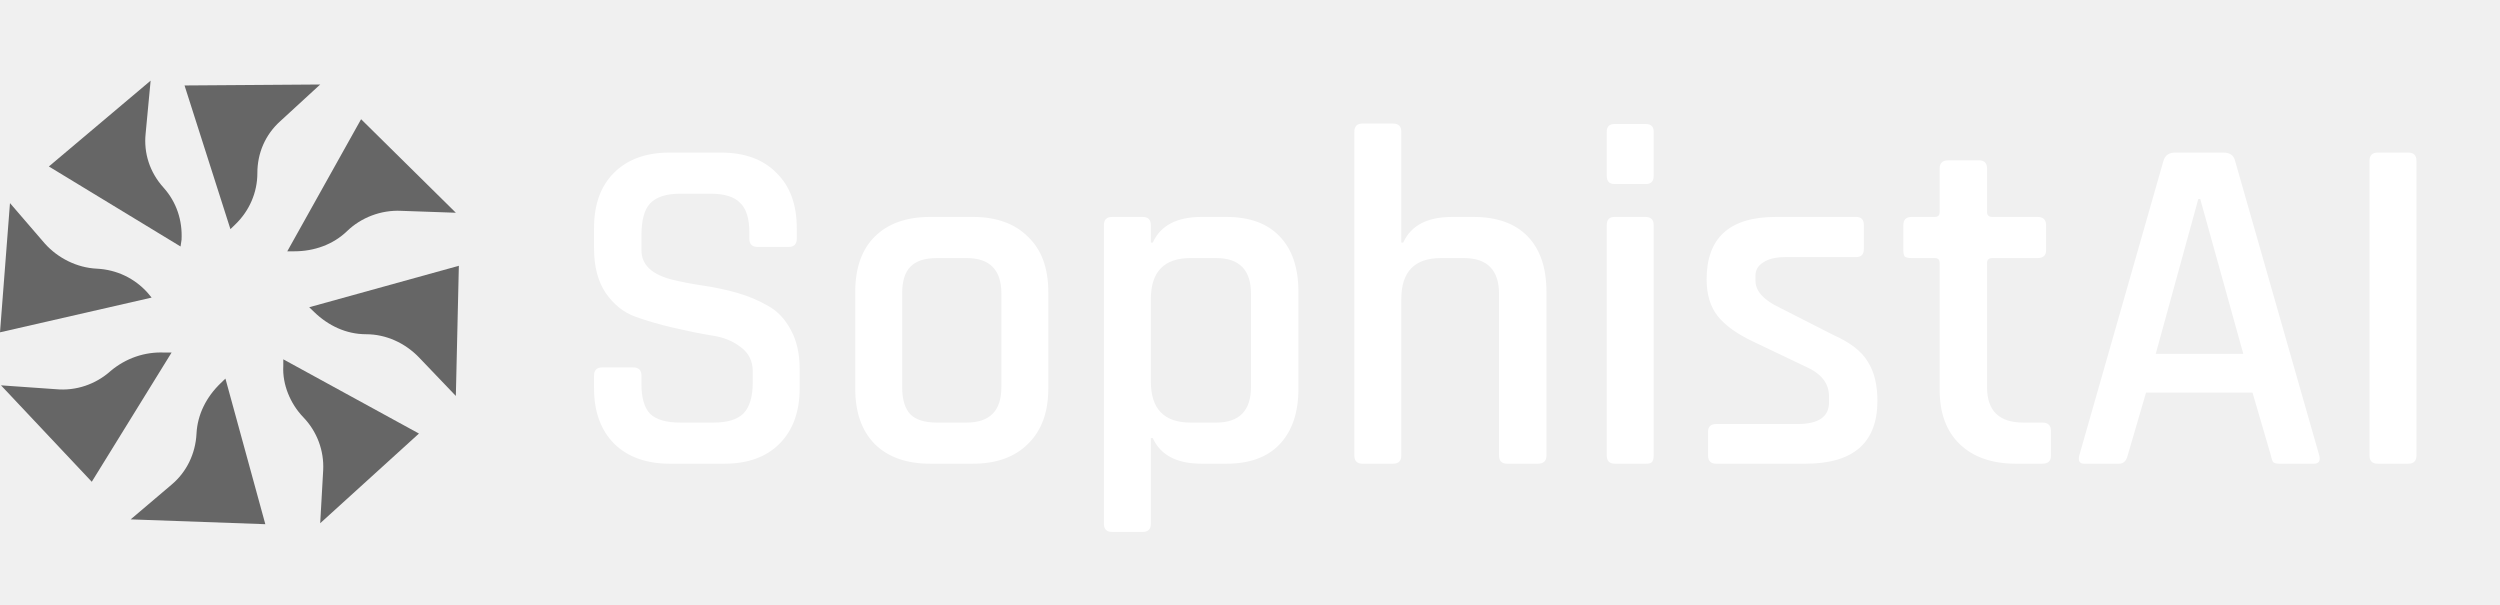
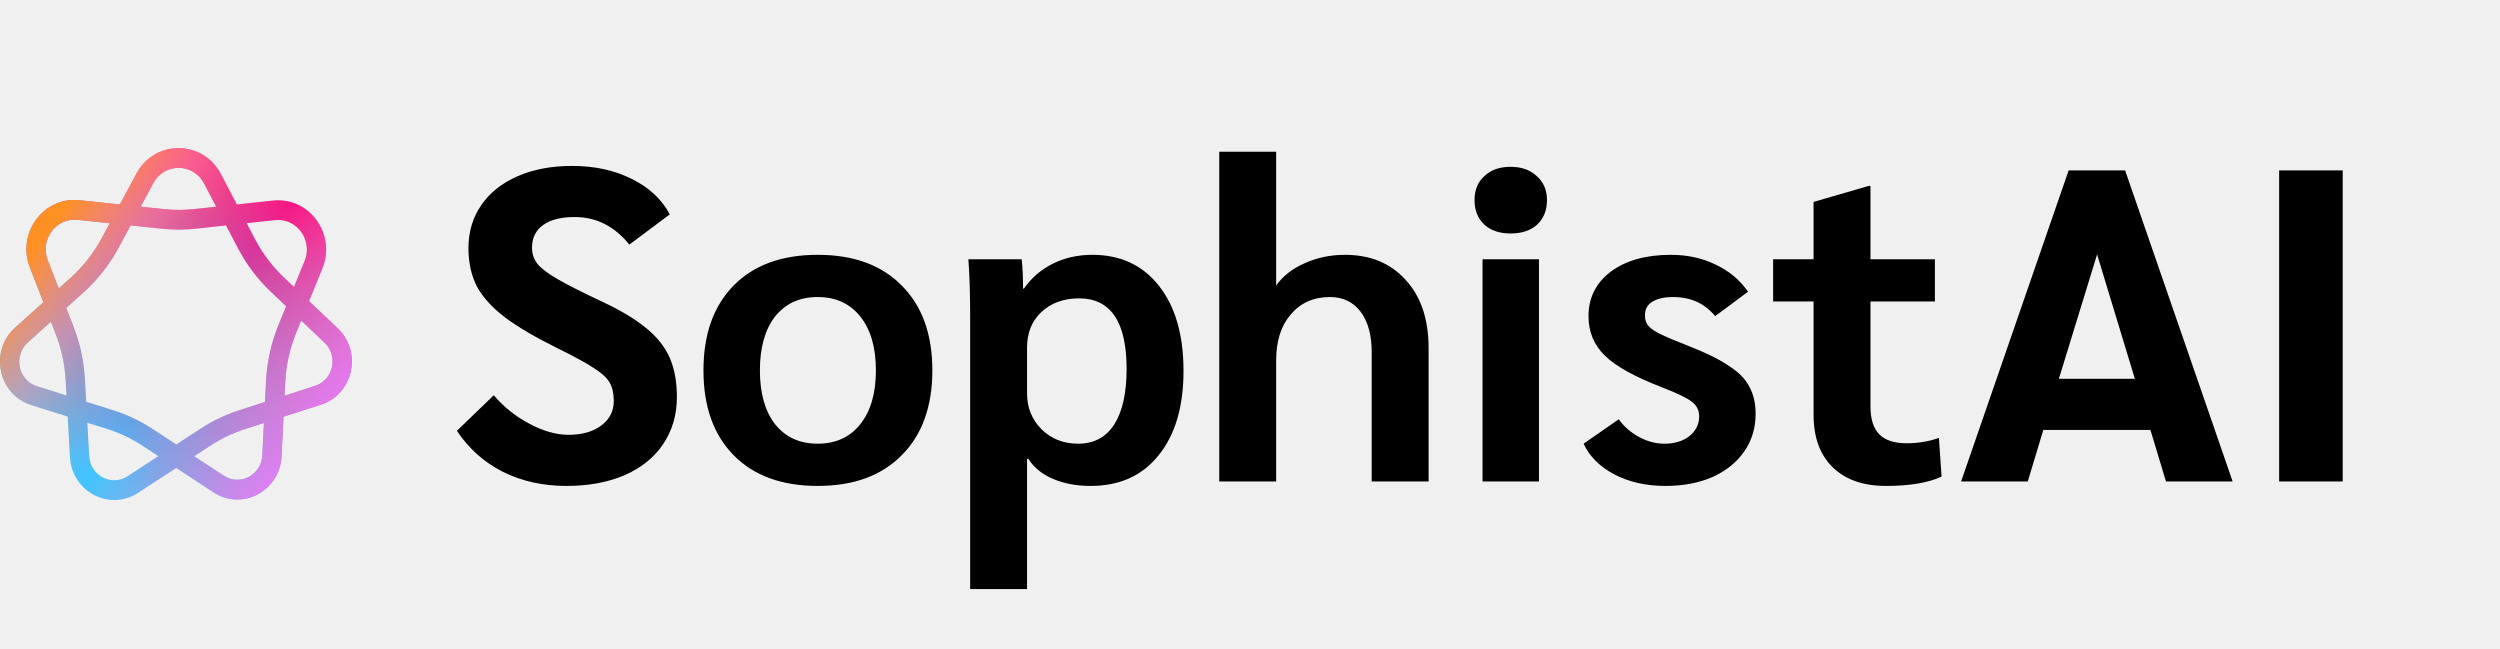
- <svg xmlns="http://www.w3.org/2000/svg" width="124" height="30" viewBox="0 0 124 30" fill="none">
-   <path d="M15.882 4.191L13.903 6.009C13.16 6.678 12.765 7.587 12.765 8.591C12.765 9.548 12.369 10.457 11.676 11.126L11.429 11.365L9.153 4.239" fill="#666666" />
-   <path d="M22.61 10.552L19.889 10.457C18.899 10.409 17.91 10.791 17.217 11.461C16.525 12.13 15.585 12.465 14.595 12.465H14.249L17.91 5.913" fill="#666666" />
-   <path d="M22.61 19.639L20.78 17.726C20.087 17.009 19.147 16.578 18.157 16.578C17.168 16.578 16.277 16.148 15.585 15.478L15.337 15.239L22.759 13.183" fill="#666666" />
-   <path d="M15.882 25.952L16.03 23.322C16.079 22.365 15.733 21.409 15.04 20.691C14.397 20.022 14.002 19.065 14.051 18.157V17.822L20.78 21.504" fill="#666666" />
-   <path d="M6.481 25.761L8.51 24.039C9.252 23.417 9.697 22.509 9.747 21.504C9.796 20.548 10.241 19.687 10.934 19.017L11.181 18.778L13.16 26" fill="#666666" />
-   <path d="M0.049 19.113L2.771 19.304C3.76 19.4 4.75 19.065 5.492 18.396C6.234 17.774 7.174 17.439 8.163 17.487H8.51L4.552 23.896" fill="#666666" />
-   <path d="M0.495 10.074L2.226 12.083C2.87 12.8 3.81 13.278 4.799 13.326C5.789 13.374 6.679 13.804 7.322 14.522L7.52 14.761L2.86102e-06 16.483" fill="#666666" />
-   <path d="M7.471 4L7.223 6.63C7.124 7.587 7.421 8.543 8.114 9.309C8.757 10.026 9.054 10.935 9.005 11.891L8.955 12.226L2.424 8.257" fill="#666666" />
-   <path d="M29.464 19.256V18.632C29.464 18.36 29.6 18.224 29.872 18.224H31.408C31.68 18.224 31.816 18.36 31.816 18.632V19.064C31.816 19.736 31.96 20.224 32.248 20.528C32.552 20.816 33.048 20.96 33.736 20.96H35.392C36.08 20.96 36.576 20.808 36.88 20.504C37.184 20.184 37.336 19.672 37.336 18.968V18.416C37.336 17.904 37.136 17.504 36.736 17.216C36.352 16.912 35.872 16.72 35.296 16.64C34.72 16.544 34.088 16.416 33.4 16.256C32.712 16.096 32.08 15.912 31.504 15.704C30.928 15.496 30.44 15.104 30.04 14.528C29.656 13.952 29.464 13.216 29.464 12.32V11.312C29.464 10.144 29.792 9.232 30.448 8.576C31.12 7.904 32.04 7.568 33.208 7.568H35.752C36.936 7.568 37.856 7.904 38.512 8.576C39.184 9.232 39.52 10.144 39.52 11.312V11.84C39.52 12.112 39.384 12.248 39.112 12.248H37.576C37.304 12.248 37.168 12.112 37.168 11.84V11.528C37.168 10.84 37.016 10.352 36.712 10.064C36.424 9.76 35.936 9.608 35.248 9.608H33.736C33.048 9.608 32.552 9.768 32.248 10.088C31.96 10.392 31.816 10.92 31.816 11.672V12.416C31.816 13.136 32.336 13.624 33.376 13.88C33.84 13.992 34.344 14.088 34.888 14.168C35.448 14.248 36.008 14.368 36.568 14.528C37.128 14.688 37.64 14.904 38.104 15.176C38.568 15.432 38.944 15.832 39.232 16.376C39.52 16.904 39.664 17.552 39.664 18.32V19.256C39.664 20.424 39.328 21.344 38.656 22.016C38 22.672 37.088 23 35.92 23H33.232C32.064 23 31.144 22.672 30.472 22.016C29.8 21.344 29.464 20.424 29.464 19.256ZM48.252 23H46.14C44.956 23 44.036 22.672 43.38 22.016C42.74 21.36 42.42 20.448 42.42 19.28V14.48C42.42 13.296 42.74 12.384 43.38 11.744C44.036 11.088 44.956 10.76 46.14 10.76H48.252C49.42 10.76 50.332 11.088 50.988 11.744C51.66 12.384 51.996 13.296 51.996 14.48V19.28C51.996 20.448 51.66 21.36 50.988 22.016C50.332 22.672 49.42 23 48.252 23ZM46.476 20.96H47.94C49.092 20.96 49.668 20.376 49.668 19.208V14.552C49.668 13.384 49.092 12.8 47.94 12.8H46.476C45.868 12.8 45.428 12.944 45.156 13.232C44.884 13.504 44.748 13.944 44.748 14.552V19.208C44.748 19.816 44.884 20.264 45.156 20.552C45.428 20.824 45.868 20.96 46.476 20.96ZM56.674 26.384H55.162C54.89 26.384 54.754 26.248 54.754 25.976V11.168C54.754 10.896 54.89 10.76 55.162 10.76H56.674C56.946 10.76 57.082 10.896 57.082 11.168V12.032H57.178C57.562 11.184 58.37 10.76 59.602 10.76H60.826C61.978 10.76 62.858 11.08 63.466 11.72C64.09 12.36 64.402 13.28 64.402 14.48V19.28C64.402 20.464 64.09 21.384 63.466 22.04C62.858 22.68 61.978 23 60.826 23H59.602C58.37 23 57.562 22.576 57.178 21.728H57.082V25.976C57.082 26.248 56.946 26.384 56.674 26.384ZM59.05 20.96H60.322C61.474 20.96 62.05 20.368 62.05 19.184V14.576C62.05 13.392 61.474 12.8 60.322 12.8H59.05C57.738 12.8 57.082 13.48 57.082 14.84V18.92C57.082 20.28 57.738 20.96 59.05 20.96ZM69.096 23H67.584C67.312 23 67.176 22.864 67.176 22.592V6.536C67.176 6.264 67.312 6.128 67.584 6.128H69.096C69.368 6.128 69.504 6.264 69.504 6.536V12.032H69.6C69.984 11.184 70.792 10.76 72.024 10.76H73.08C74.248 10.76 75.144 11.08 75.768 11.72C76.392 12.36 76.704 13.28 76.704 14.48V22.592C76.704 22.864 76.56 23 76.272 23H74.76C74.488 23 74.352 22.864 74.352 22.592V14.576C74.352 13.392 73.768 12.8 72.6 12.8H71.472C70.16 12.8 69.504 13.48 69.504 14.84V22.592C69.504 22.864 69.368 23 69.096 23ZM79.695 8.72V6.536C79.695 6.28 79.823 6.152 80.079 6.152H81.638C81.894 6.152 82.022 6.28 82.022 6.536V8.72C82.022 8.992 81.894 9.128 81.638 9.128H80.079C79.823 9.128 79.695 8.992 79.695 8.72ZM79.695 22.592V11.168C79.695 10.896 79.823 10.76 80.079 10.76H81.615C81.886 10.76 82.022 10.896 82.022 11.168V22.592C82.022 22.752 81.99 22.864 81.927 22.928C81.879 22.976 81.782 23 81.638 23H80.103C79.831 23 79.695 22.864 79.695 22.592ZM89.544 23H85.128C84.856 23 84.72 22.864 84.72 22.592V21.416C84.72 21.16 84.856 21.032 85.128 21.032H89.16C90.2 21.032 90.72 20.672 90.72 19.952V19.664C90.72 19.024 90.344 18.536 89.592 18.2L86.976 16.952C86.16 16.568 85.568 16.144 85.2 15.68C84.832 15.216 84.648 14.608 84.648 13.856C84.648 11.792 85.792 10.76 88.08 10.76H92.064C92.32 10.76 92.448 10.896 92.448 11.168V12.344C92.448 12.616 92.32 12.752 92.064 12.752H88.56C88.08 12.752 87.712 12.84 87.456 13.016C87.2 13.176 87.072 13.392 87.072 13.664V13.928C87.072 14.44 87.48 14.888 88.296 15.272L90.936 16.616C91.768 16.984 92.336 17.424 92.64 17.936C92.96 18.432 93.12 19.08 93.12 19.88C93.12 21.96 91.928 23 89.544 23ZM95.966 12.8H94.814C94.654 12.8 94.542 12.776 94.478 12.728C94.43 12.664 94.406 12.56 94.406 12.416V11.168C94.406 10.896 94.542 10.76 94.814 10.76H95.966C96.126 10.76 96.206 10.68 96.206 10.52V8.36C96.206 8.088 96.35 7.952 96.638 7.952H98.15C98.422 7.952 98.558 8.088 98.558 8.36V10.52C98.558 10.68 98.646 10.76 98.822 10.76H101.054C101.342 10.76 101.486 10.896 101.486 11.168V12.416C101.486 12.672 101.342 12.8 101.054 12.8H98.822C98.646 12.8 98.558 12.88 98.558 13.04V19.208C98.558 20.376 99.158 20.96 100.358 20.96H101.294C101.582 20.96 101.726 21.096 101.726 21.368V22.616C101.726 22.872 101.582 23 101.294 23H99.998C98.814 23 97.886 22.68 97.214 22.04C96.542 21.4 96.206 20.496 96.206 19.328V13.04C96.206 12.88 96.126 12.8 95.966 12.8ZM105.1 23H103.372C103.148 23 103.068 22.864 103.132 22.592L107.308 7.976C107.388 7.704 107.58 7.568 107.884 7.568H110.284C110.604 7.568 110.796 7.704 110.86 7.976L115.036 22.592C115.1 22.864 115.012 23 114.772 23H113.068C112.924 23 112.82 22.976 112.756 22.928C112.708 22.864 112.668 22.752 112.636 22.592L111.724 19.472H106.444L105.532 22.592C105.468 22.864 105.324 23 105.1 23ZM109.036 9.872L106.924 17.552H111.268L109.132 9.872H109.036ZM119.856 7.976V22.592C119.856 22.864 119.72 23 119.448 23H117.936C117.664 23 117.528 22.864 117.528 22.592V7.976C117.528 7.704 117.664 7.568 117.936 7.568H119.448C119.72 7.568 119.856 7.704 119.856 7.976Z" fill="white" />
+ <svg xmlns="http://www.w3.org/2000/svg" width="135" height="35" viewBox="0 0 135 35" fill="none">
+   <path d="M30.576 26.24C29.312 26.24 28.168 25.984 27.144 25.472C26.136 24.96 25.312 24.224 24.672 23.264L26.664 21.344C27.192 21.968 27.832 22.48 28.584 22.88C29.336 23.28 30.04 23.48 30.696 23.48C31.432 23.48 32.024 23.312 32.472 22.976C32.92 22.64 33.144 22.2 33.144 21.656C33.144 21.256 33.072 20.928 32.928 20.672C32.784 20.416 32.512 20.16 32.112 19.904C31.712 19.632 31.056 19.272 30.144 18.824C28.944 18.232 28 17.68 27.312 17.168C26.624 16.656 26.112 16.104 25.776 15.512C25.456 14.904 25.296 14.2 25.296 13.4C25.296 12.52 25.528 11.744 25.992 11.072C26.456 10.4 27.112 9.88 27.96 9.512C28.808 9.144 29.784 8.96 30.888 8.96C32.104 8.96 33.176 9.192 34.104 9.656C35.048 10.12 35.736 10.76 36.168 11.576L33.984 13.208C33.184 12.216 32.2 11.72 31.032 11.72C30.296 11.72 29.728 11.864 29.328 12.152C28.928 12.44 28.728 12.848 28.728 13.376C28.728 13.696 28.824 13.984 29.016 14.24C29.224 14.496 29.592 14.776 30.12 15.08C30.648 15.384 31.44 15.784 32.496 16.28C33.52 16.76 34.32 17.24 34.896 17.72C35.488 18.2 35.912 18.736 36.168 19.328C36.424 19.92 36.552 20.624 36.552 21.44C36.552 22.4 36.304 23.248 35.808 23.984C35.328 24.704 34.632 25.264 33.72 25.664C32.824 26.048 31.776 26.24 30.576 26.24ZM44.155 26.24C42.219 26.24 40.707 25.688 39.619 24.584C38.531 23.48 37.987 21.952 37.987 20C37.987 18.048 38.531 16.52 39.619 15.416C40.707 14.312 42.219 13.76 44.155 13.76C46.091 13.76 47.603 14.312 48.691 15.416C49.795 16.52 50.347 18.048 50.347 20C50.347 21.952 49.795 23.48 48.691 24.584C47.603 25.688 46.091 26.24 44.155 26.24ZM44.155 23.96C45.131 23.96 45.899 23.608 46.459 22.904C47.019 22.2 47.299 21.232 47.299 20C47.299 18.768 47.019 17.8 46.459 17.096C45.899 16.392 45.131 16.04 44.155 16.04C43.179 16.04 42.411 16.392 41.851 17.096C41.307 17.8 41.035 18.768 41.035 20C41.035 21.232 41.307 22.2 41.851 22.904C42.411 23.608 43.179 23.96 44.155 23.96ZM52.389 17.192C52.389 15.896 52.357 14.832 52.293 14H55.173C55.221 14.48 55.245 15.008 55.245 15.584H55.293C55.693 15.008 56.213 14.56 56.853 14.24C57.493 13.92 58.205 13.76 58.989 13.76C60.509 13.76 61.709 14.32 62.589 15.44C63.469 16.56 63.909 18.088 63.909 20.024C63.909 21.96 63.461 23.48 62.565 24.584C61.685 25.688 60.461 26.24 58.893 26.24C58.125 26.24 57.445 26.112 56.853 25.856C56.261 25.6 55.821 25.24 55.533 24.776H55.461V31.808H52.389V17.192ZM58.221 23.96C59.069 23.96 59.717 23.616 60.165 22.928C60.613 22.224 60.837 21.224 60.837 19.928C60.837 17.384 59.981 16.112 58.269 16.112C57.437 16.112 56.757 16.36 56.229 16.856C55.717 17.336 55.461 17.976 55.461 18.776V21.248C55.461 22.016 55.725 22.664 56.253 23.192C56.781 23.704 57.437 23.96 58.221 23.96ZM65.84 8.192H68.912V15.416C69.279 14.904 69.791 14.504 70.448 14.216C71.12 13.912 71.847 13.76 72.632 13.76C73.992 13.76 75.079 14.208 75.895 15.104C76.728 16 77.144 17.232 77.144 18.8V26H74.072V19.016C74.072 18.088 73.871 17.36 73.472 16.832C73.072 16.304 72.519 16.04 71.816 16.04C70.936 16.04 70.231 16.352 69.704 16.976C69.175 17.584 68.912 18.416 68.912 19.472V26H65.84V8.192ZM81.569 12.608C80.977 12.608 80.505 12.448 80.153 12.128C79.801 11.792 79.625 11.352 79.625 10.808C79.625 10.264 79.801 9.832 80.153 9.512C80.505 9.176 80.977 9.008 81.569 9.008C82.161 9.008 82.633 9.176 82.985 9.512C83.353 9.832 83.537 10.264 83.537 10.808C83.537 11.352 83.361 11.792 83.009 12.128C82.657 12.448 82.177 12.608 81.569 12.608ZM80.057 14H83.105V26H80.057V14ZM89.931 26.24C88.891 26.24 87.971 26.032 87.171 25.616C86.387 25.2 85.835 24.648 85.515 23.96L87.411 22.64C87.699 23.04 88.067 23.36 88.515 23.6C88.963 23.84 89.419 23.96 89.883 23.96C90.427 23.96 90.875 23.824 91.227 23.552C91.579 23.264 91.755 22.912 91.755 22.496C91.755 22.16 91.627 21.896 91.371 21.704C91.115 21.496 90.571 21.232 89.739 20.912C88.283 20.352 87.259 19.784 86.667 19.208C86.075 18.632 85.779 17.92 85.779 17.072C85.779 16.08 86.179 15.28 86.979 14.672C87.795 14.064 88.875 13.76 90.219 13.76C91.115 13.76 91.923 13.936 92.643 14.288C93.363 14.624 93.947 15.112 94.395 15.752L92.619 17.072C92.059 16.384 91.299 16.04 90.339 16.04C89.859 16.04 89.483 16.128 89.211 16.304C88.955 16.464 88.827 16.704 88.827 17.024C88.827 17.248 88.883 17.432 88.995 17.576C89.107 17.72 89.323 17.872 89.643 18.032C89.963 18.192 90.475 18.408 91.179 18.68C92.123 19.048 92.851 19.408 93.363 19.76C93.891 20.096 94.259 20.472 94.467 20.888C94.691 21.288 94.803 21.776 94.803 22.352C94.803 23.12 94.595 23.8 94.179 24.392C93.779 24.968 93.211 25.424 92.475 25.76C91.739 26.08 90.891 26.24 89.931 26.24ZM101.845 26.24C100.613 26.24 99.653 25.904 98.965 25.232C98.277 24.56 97.933 23.616 97.933 22.4V16.28H95.749V14H97.933V10.904L100.909 10.04H101.005V14H104.485V16.28H101.005V21.944C101.005 22.632 101.165 23.136 101.485 23.456C101.805 23.776 102.293 23.936 102.949 23.936C103.573 23.936 104.157 23.84 104.701 23.648L104.845 25.736C104.125 26.072 103.125 26.24 101.845 26.24ZM116.123 23.216H110.339L109.499 26H105.899L111.707 9.2H114.755L120.563 26H116.963L116.123 23.216ZM115.283 20.456L113.243 13.736L111.179 20.456H115.283ZM123.074 9.2H126.506V26H123.074V9.2Z" fill="black" />
+   <path fill-rule="evenodd" clip-rule="evenodd" d="M7.367 9.378C8.36 7.529 10.958 7.544 11.932 9.403L12.79 11.04L14.739 10.83C16.701 10.618 18.169 12.637 17.408 14.502L16.689 16.263L18.23 17.72C19.58 18.997 19.077 21.292 17.324 21.855L15.31 22.502L15.202 24.649C15.108 26.525 13.071 27.598 11.526 26.584L9.518 25.267L7.449 26.614C5.91 27.617 3.885 26.555 3.78 24.69L3.656 22.493L1.689 21.874C-0.099 21.311 -0.591 18.957 0.815 17.693L2.342 16.322L1.612 14.441C0.893 12.585 2.352 10.608 4.292 10.812L6.473 11.041L7.367 9.378ZM5.929 12.054L4.186 11.871C3.022 11.748 2.146 12.934 2.578 14.048L3.171 15.578L3.814 15C4.495 14.388 5.067 13.659 5.504 12.846L5.929 12.054ZM3.578 16.628L4.499 15.8C5.271 15.107 5.919 14.281 6.414 13.36L7.052 12.172L8.753 12.351C9.36 12.415 9.973 12.414 10.58 12.349L12.204 12.174L12.848 13.404C13.313 14.291 13.919 15.093 14.641 15.775L15.45 16.54L15.038 17.55C14.646 18.511 14.418 19.535 14.366 20.575L14.309 21.707L12.93 22.15C12.191 22.387 11.485 22.724 10.831 23.149L9.52 24.004L8.256 23.174C7.582 22.732 6.851 22.385 6.085 22.144L4.652 21.693L4.583 20.465C4.528 19.498 4.322 18.547 3.974 17.648L3.578 16.628ZM2.749 17.372L1.501 18.494C0.705 19.208 0.984 20.539 1.994 20.857L3.592 21.359L3.545 20.526C3.497 19.674 3.316 18.834 3.008 18.041L2.749 17.372ZM4.716 22.827L4.818 24.628C4.877 25.683 6.021 26.283 6.891 25.716L8.553 24.633L7.696 24.071C7.1 23.68 6.456 23.374 5.78 23.161L4.716 22.827ZM10.484 24.637L12.087 25.688C12.96 26.261 14.111 25.655 14.165 24.594L14.253 22.841L13.241 23.166C12.588 23.375 11.966 23.672 11.389 24.048L10.484 24.637ZM15.367 21.368L17.013 20.84C18.004 20.521 18.288 19.224 17.525 18.502L16.263 17.309L15.997 17.961C15.651 18.809 15.45 19.712 15.404 20.629L15.367 21.368ZM15.876 15.495L16.449 14.092C16.905 12.973 16.025 11.761 14.847 11.888L13.32 12.053L13.764 12.901C14.174 13.684 14.709 14.391 15.346 14.993L15.876 15.495ZM11.673 11.161L10.471 11.29C9.935 11.348 9.395 11.349 8.859 11.292L7.596 11.159L8.277 9.891C8.873 8.782 10.432 8.791 11.016 9.906L11.673 11.161Z" fill="url(#paint0_linear_31_2)" />
+   <path fill-rule="evenodd" clip-rule="evenodd" d="M7.367 9.378C8.36 7.529 10.958 7.544 11.932 9.403L12.79 11.04L14.739 10.83C16.701 10.618 18.169 12.637 17.408 14.502L16.689 16.263L18.23 17.72C19.58 18.997 19.077 21.292 17.324 21.855L15.31 22.502L15.202 24.649C15.108 26.525 13.071 27.598 11.526 26.584L9.518 25.267L7.449 26.614C5.91 27.617 3.885 26.555 3.78 24.69L3.656 22.493L1.689 21.874C-0.099 21.311 -0.591 18.957 0.815 17.693L2.342 16.322L1.612 14.441C0.893 12.585 2.352 10.608 4.292 10.812L6.473 11.041L7.367 9.378ZM5.929 12.054L4.186 11.871C3.022 11.748 2.146 12.934 2.578 14.048L3.171 15.578L3.814 15C4.495 14.388 5.067 13.659 5.504 12.846L5.929 12.054ZM3.578 16.628L4.499 15.8C5.271 15.107 5.919 14.281 6.414 13.36L7.052 12.172L8.753 12.351C9.36 12.415 9.973 12.414 10.58 12.349L12.204 12.174L12.848 13.404C13.313 14.291 13.919 15.093 14.641 15.775L15.45 16.54L15.038 17.55C14.646 18.511 14.418 19.535 14.366 20.575L14.309 21.707L12.93 22.15C12.191 22.387 11.485 22.724 10.831 23.149L9.52 24.004L8.256 23.174C7.582 22.732 6.851 22.385 6.085 22.144L4.652 21.693L4.583 20.465C4.528 19.498 4.322 18.547 3.974 17.648L3.578 16.628ZM2.749 17.372L1.501 18.494C0.705 19.208 0.984 20.539 1.994 20.857L3.592 21.359L3.545 20.526C3.497 19.674 3.316 18.834 3.008 18.041L2.749 17.372ZM4.716 22.827L4.818 24.628C4.877 25.683 6.021 26.283 6.891 25.716L8.553 24.633L7.696 24.071C7.1 23.68 6.456 23.374 5.78 23.161L4.716 22.827ZM10.484 24.637L12.087 25.688C12.96 26.261 14.111 25.655 14.165 24.594L14.253 22.841L13.241 23.166C12.588 23.375 11.966 23.672 11.389 24.048L10.484 24.637ZM15.367 21.368L17.013 20.84C18.004 20.521 18.288 19.224 17.525 18.502L16.263 17.309L15.997 17.961C15.651 18.809 15.45 19.712 15.404 20.629L15.367 21.368ZM15.876 15.495L16.449 14.092C16.905 12.973 16.025 11.761 14.847 11.888L13.32 12.053L13.764 12.901C14.174 13.684 14.709 14.391 15.346 14.993L15.876 15.495ZM11.673 11.161L10.471 11.29C9.935 11.348 9.395 11.349 8.859 11.292L7.596 11.159L8.277 9.891C8.873 8.782 10.432 8.791 11.016 9.906L11.673 11.161Z" fill="url(#paint1_linear_31_2)" />
+   <defs>
+     <linearGradient id="paint0_linear_31_2" x1="14.567" y1="9.619" x2="5.118" y2="26.389" gradientUnits="userSpaceOnUse">
+       <stop stop-color="#FF1080" />
+       <stop offset="0.964" stop-color="#42C4FF" />
+     </linearGradient>
+     <linearGradient id="paint1_linear_31_2" x1="4.117" y1="10.375" x2="19.238" y2="21.438" gradientUnits="userSpaceOnUse">
+       <stop stop-color="#FF9124" />
+       <stop offset="0.225" stop-color="#FF9798" stop-opacity="0.519" />
+       <stop offset="0.375" stop-color="#EE988B" stop-opacity="0.2" />
+       <stop offset="0.515" stop-color="#ED90A9" stop-opacity="0" />
+       <stop offset="0.611" stop-color="#EC88C5" stop-opacity="0.2" />
+       <stop offset="1" stop-color="#EA7AFA" />
+     </linearGradient>
+   </defs>
</svg>
